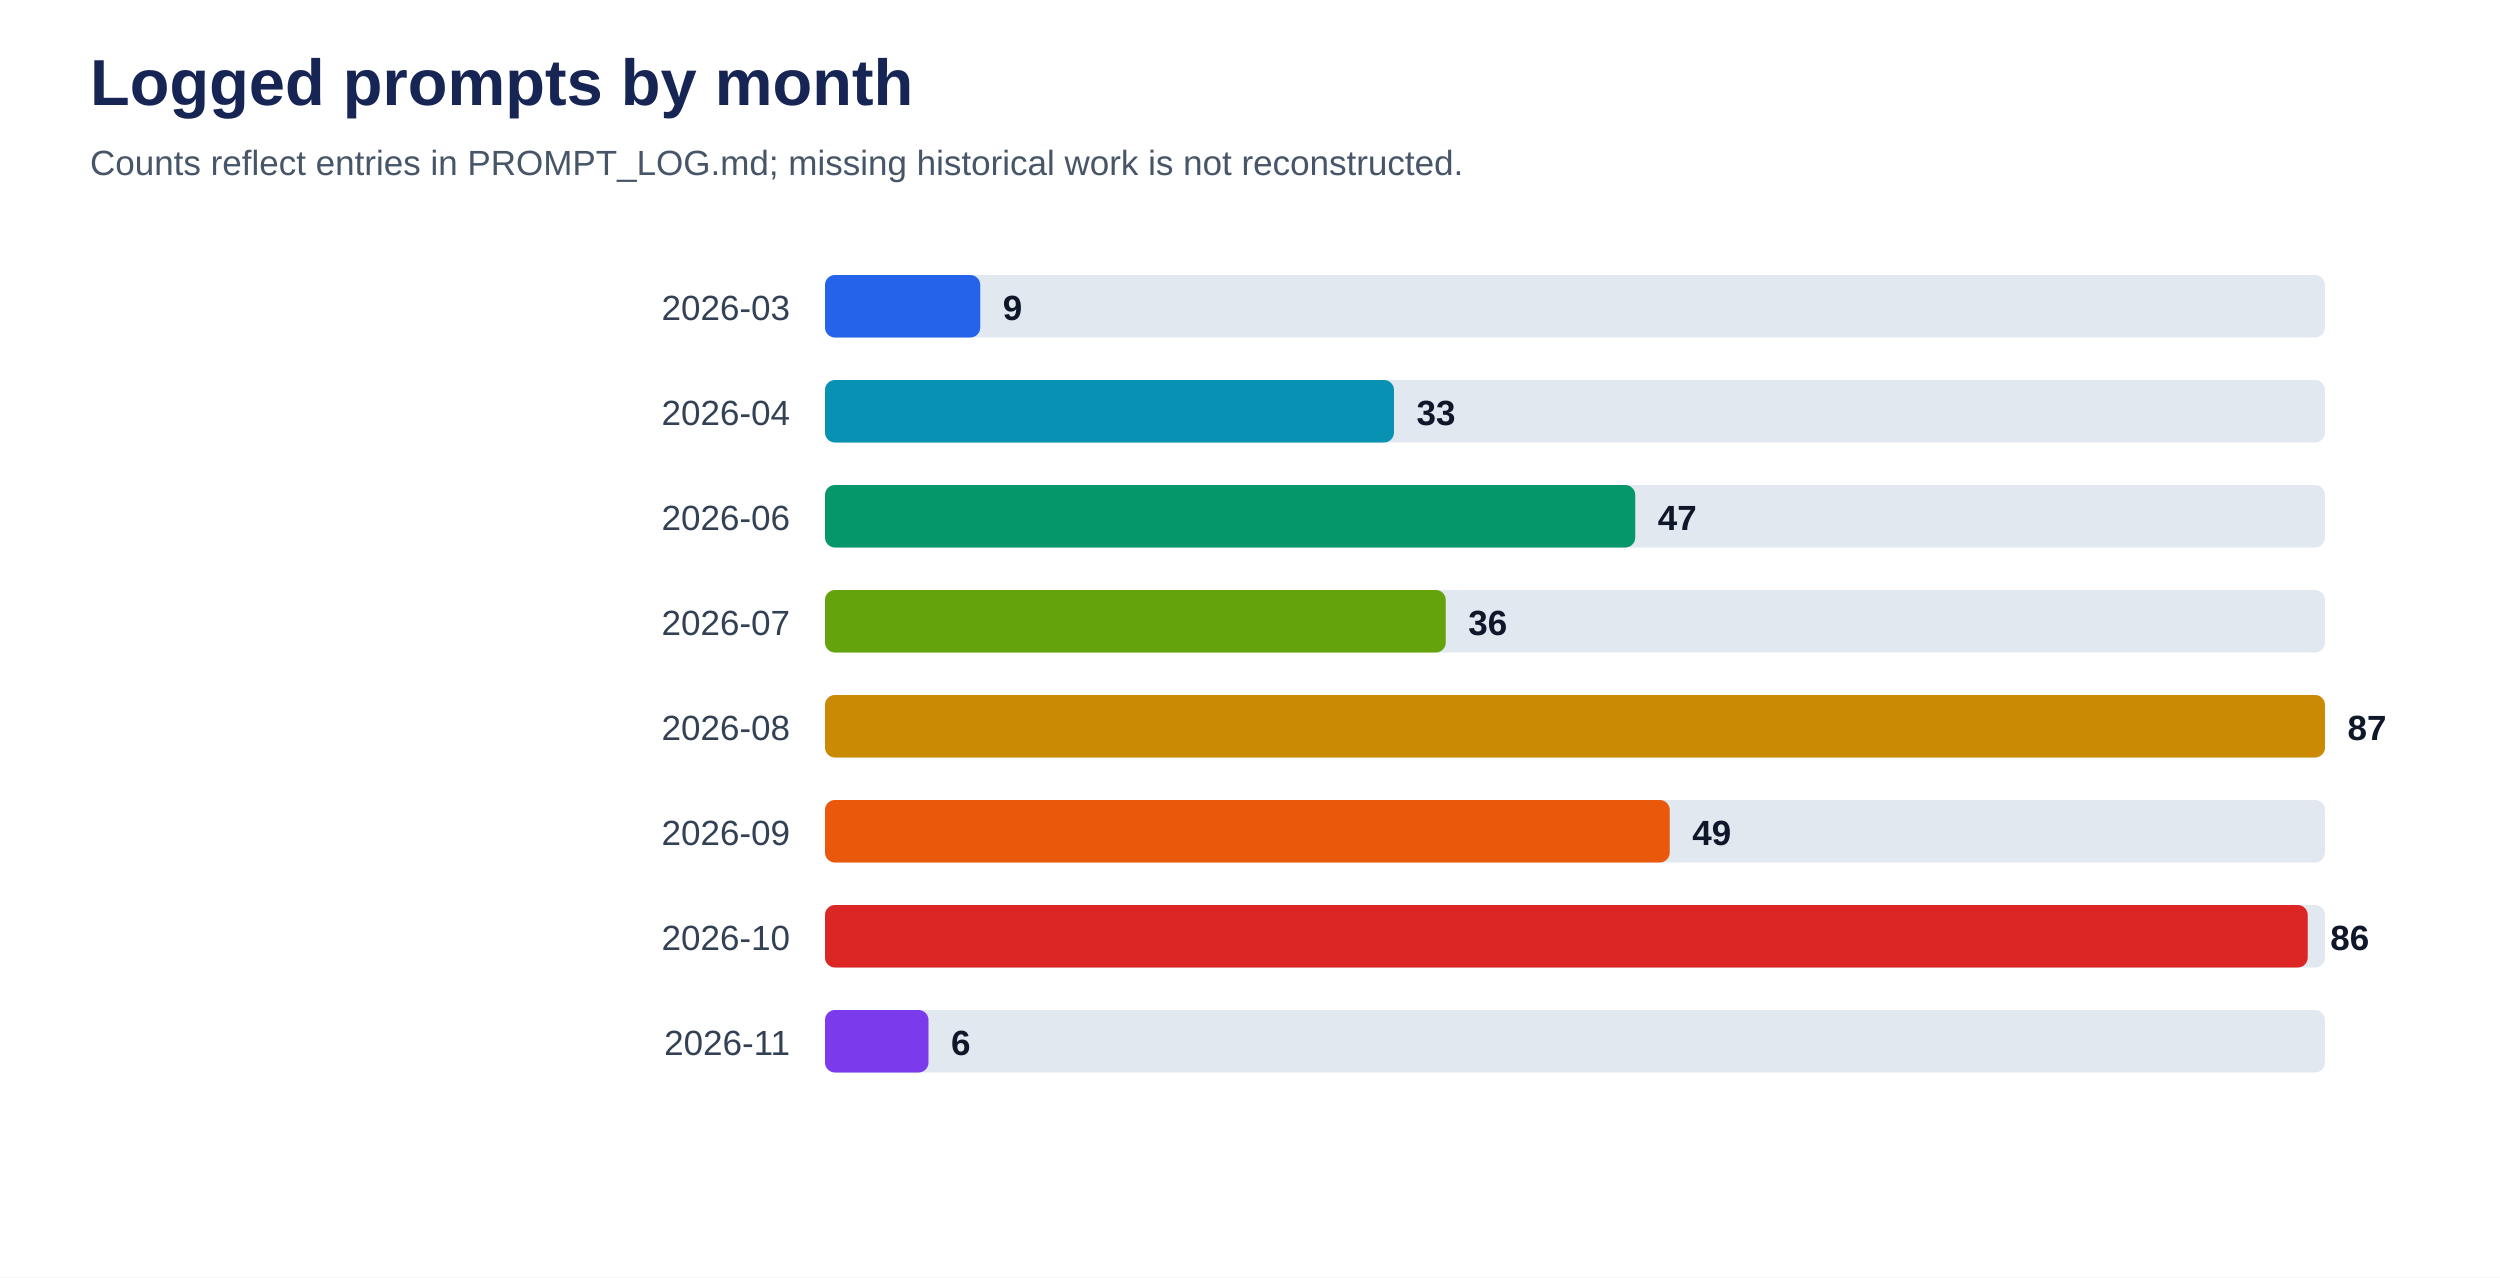
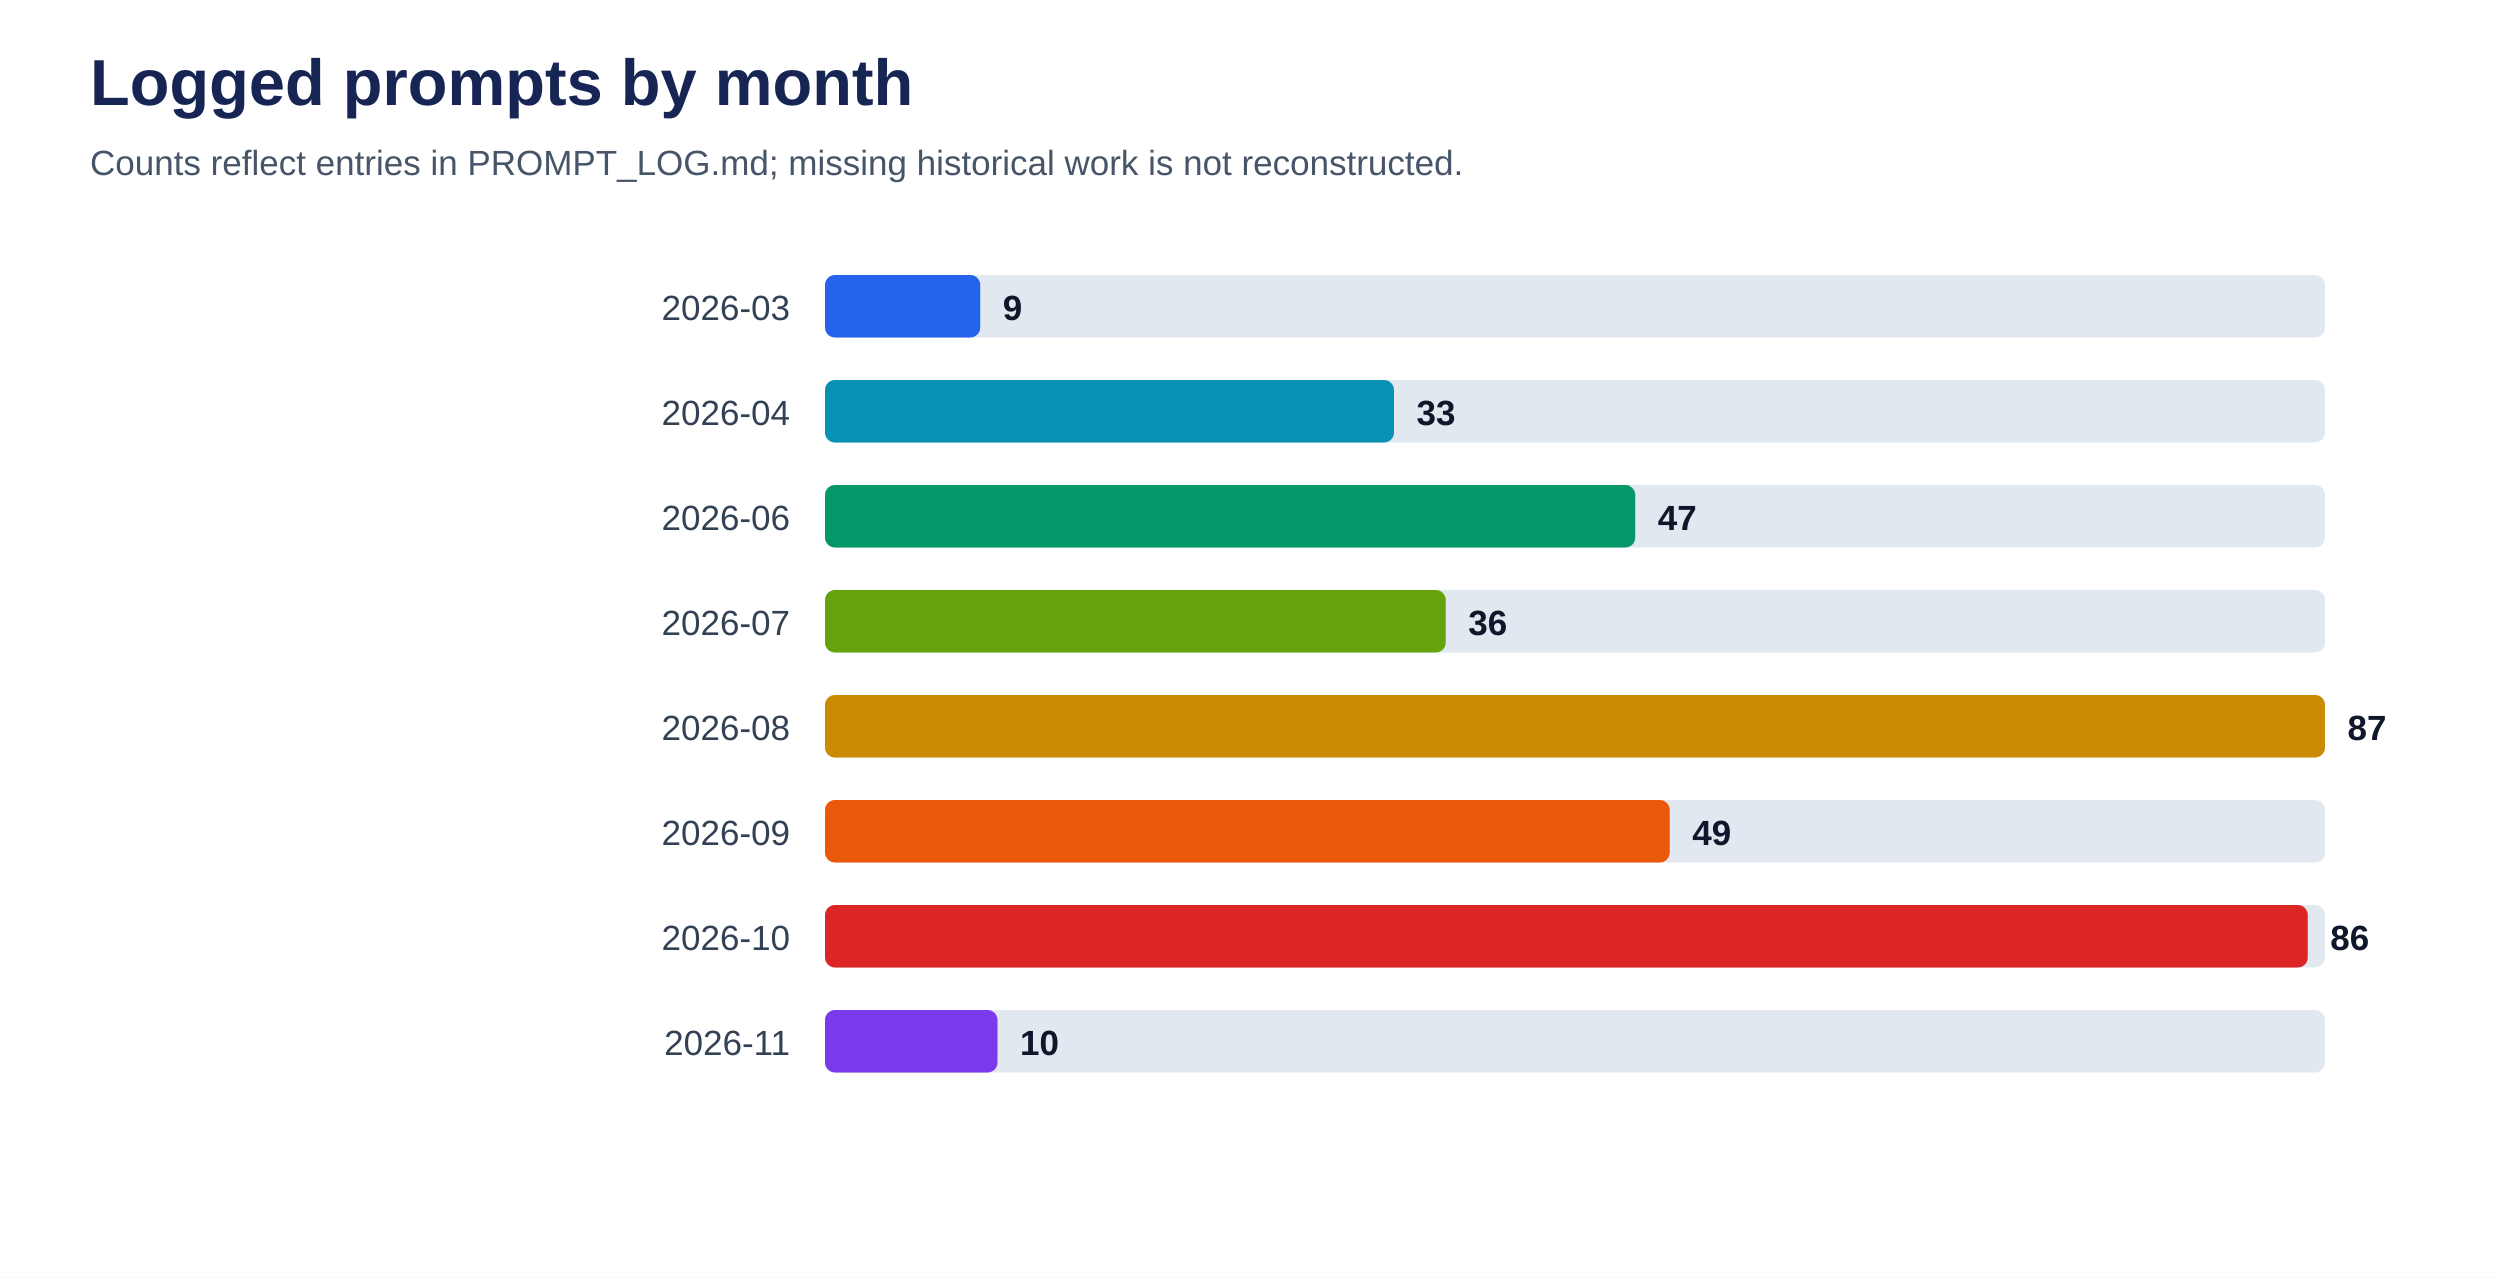
<svg xmlns="http://www.w3.org/2000/svg" viewBox="0 0 1000 511" role="img" aria-labelledby="title desc">
  <rect width="100%" height="100%" fill="#ffffff" />
  <text x="36" y="42" font-family="Arial, sans-serif" font-size="26" font-weight="700" fill="#172554">Logged prompts by month</text>
  <text x="36" y="70" font-family="Arial, sans-serif" font-size="14" fill="#475569">Counts reflect entries in PROMPT_LOG.md; missing historical work is not reconstructed.</text>
  <text x="316" y="128" text-anchor="end" font-family="Arial, sans-serif" font-size="14" fill="#334155">2026-03</text>
  <rect x="330" y="110" width="600" height="25" rx="4" fill="#e2e8f0" />
  <rect x="330" y="110" width="62.1" height="25" rx="4" fill="#2563eb" />
  <text x="401.1" y="128" font-family="Arial, sans-serif" font-size="14" font-weight="700" fill="#0f172a">9</text>
  <text x="316" y="170" text-anchor="end" font-family="Arial, sans-serif" font-size="14" fill="#334155">2026-04</text>
  <rect x="330" y="152" width="600" height="25" rx="4" fill="#e2e8f0" />
  <rect x="330" y="152" width="227.6" height="25" rx="4" fill="#0891b2" />
  <text x="566.6" y="170" font-family="Arial, sans-serif" font-size="14" font-weight="700" fill="#0f172a">33</text>
  <text x="316" y="212" text-anchor="end" font-family="Arial, sans-serif" font-size="14" fill="#334155">2026-06</text>
  <rect x="330" y="194" width="600" height="25" rx="4" fill="#e2e8f0" />
  <rect x="330" y="194" width="324.1" height="25" rx="4" fill="#059669" />
  <text x="663.1" y="212" font-family="Arial, sans-serif" font-size="14" font-weight="700" fill="#0f172a">47</text>
  <text x="316" y="254" text-anchor="end" font-family="Arial, sans-serif" font-size="14" fill="#334155">2026-07</text>
  <rect x="330" y="236" width="600" height="25" rx="4" fill="#e2e8f0" />
  <rect x="330" y="236" width="248.3" height="25" rx="4" fill="#65a30d" />
  <text x="587.3" y="254" font-family="Arial, sans-serif" font-size="14" font-weight="700" fill="#0f172a">36</text>
  <text x="316" y="296" text-anchor="end" font-family="Arial, sans-serif" font-size="14" fill="#334155">2026-08</text>
  <rect x="330" y="278" width="600" height="25" rx="4" fill="#e2e8f0" />
  <rect x="330" y="278" width="600.0" height="25" rx="4" fill="#ca8a04" />
  <text x="939.0" y="296" font-family="Arial, sans-serif" font-size="14" font-weight="700" fill="#0f172a">87</text>
  <text x="316" y="338" text-anchor="end" font-family="Arial, sans-serif" font-size="14" fill="#334155">2026-09</text>
  <rect x="330" y="320" width="600" height="25" rx="4" fill="#e2e8f0" />
  <rect x="330" y="320" width="337.9" height="25" rx="4" fill="#ea580c" />
  <text x="676.9" y="338" font-family="Arial, sans-serif" font-size="14" font-weight="700" fill="#0f172a">49</text>
  <text x="316" y="380" text-anchor="end" font-family="Arial, sans-serif" font-size="14" fill="#334155">2026-10</text>
  <rect x="330" y="362" width="600" height="25" rx="4" fill="#e2e8f0" />
  <rect x="330" y="362" width="593.1" height="25" rx="4" fill="#dc2626" />
  <text x="932.1" y="380" font-family="Arial, sans-serif" font-size="14" font-weight="700" fill="#0f172a">86</text>
  <text x="316" y="422" text-anchor="end" font-family="Arial, sans-serif" font-size="14" fill="#334155">2026-11</text>
  <rect x="330" y="404" width="600" height="25" rx="4" fill="#e2e8f0" />
-   <rect x="330" y="404" width="41.4" height="25" rx="4" fill="#7c3aed" />
-   <text x="380.4" y="422" font-family="Arial, sans-serif" font-size="14" font-weight="700" fill="#0f172a">6</text>
+   <rect x="330" y="404" width="69.0" height="25" rx="4" fill="#7c3aed" />
+   <text x="408.0" y="422" font-family="Arial, sans-serif" font-size="14" font-weight="700" fill="#0f172a">10</text>
</svg>
